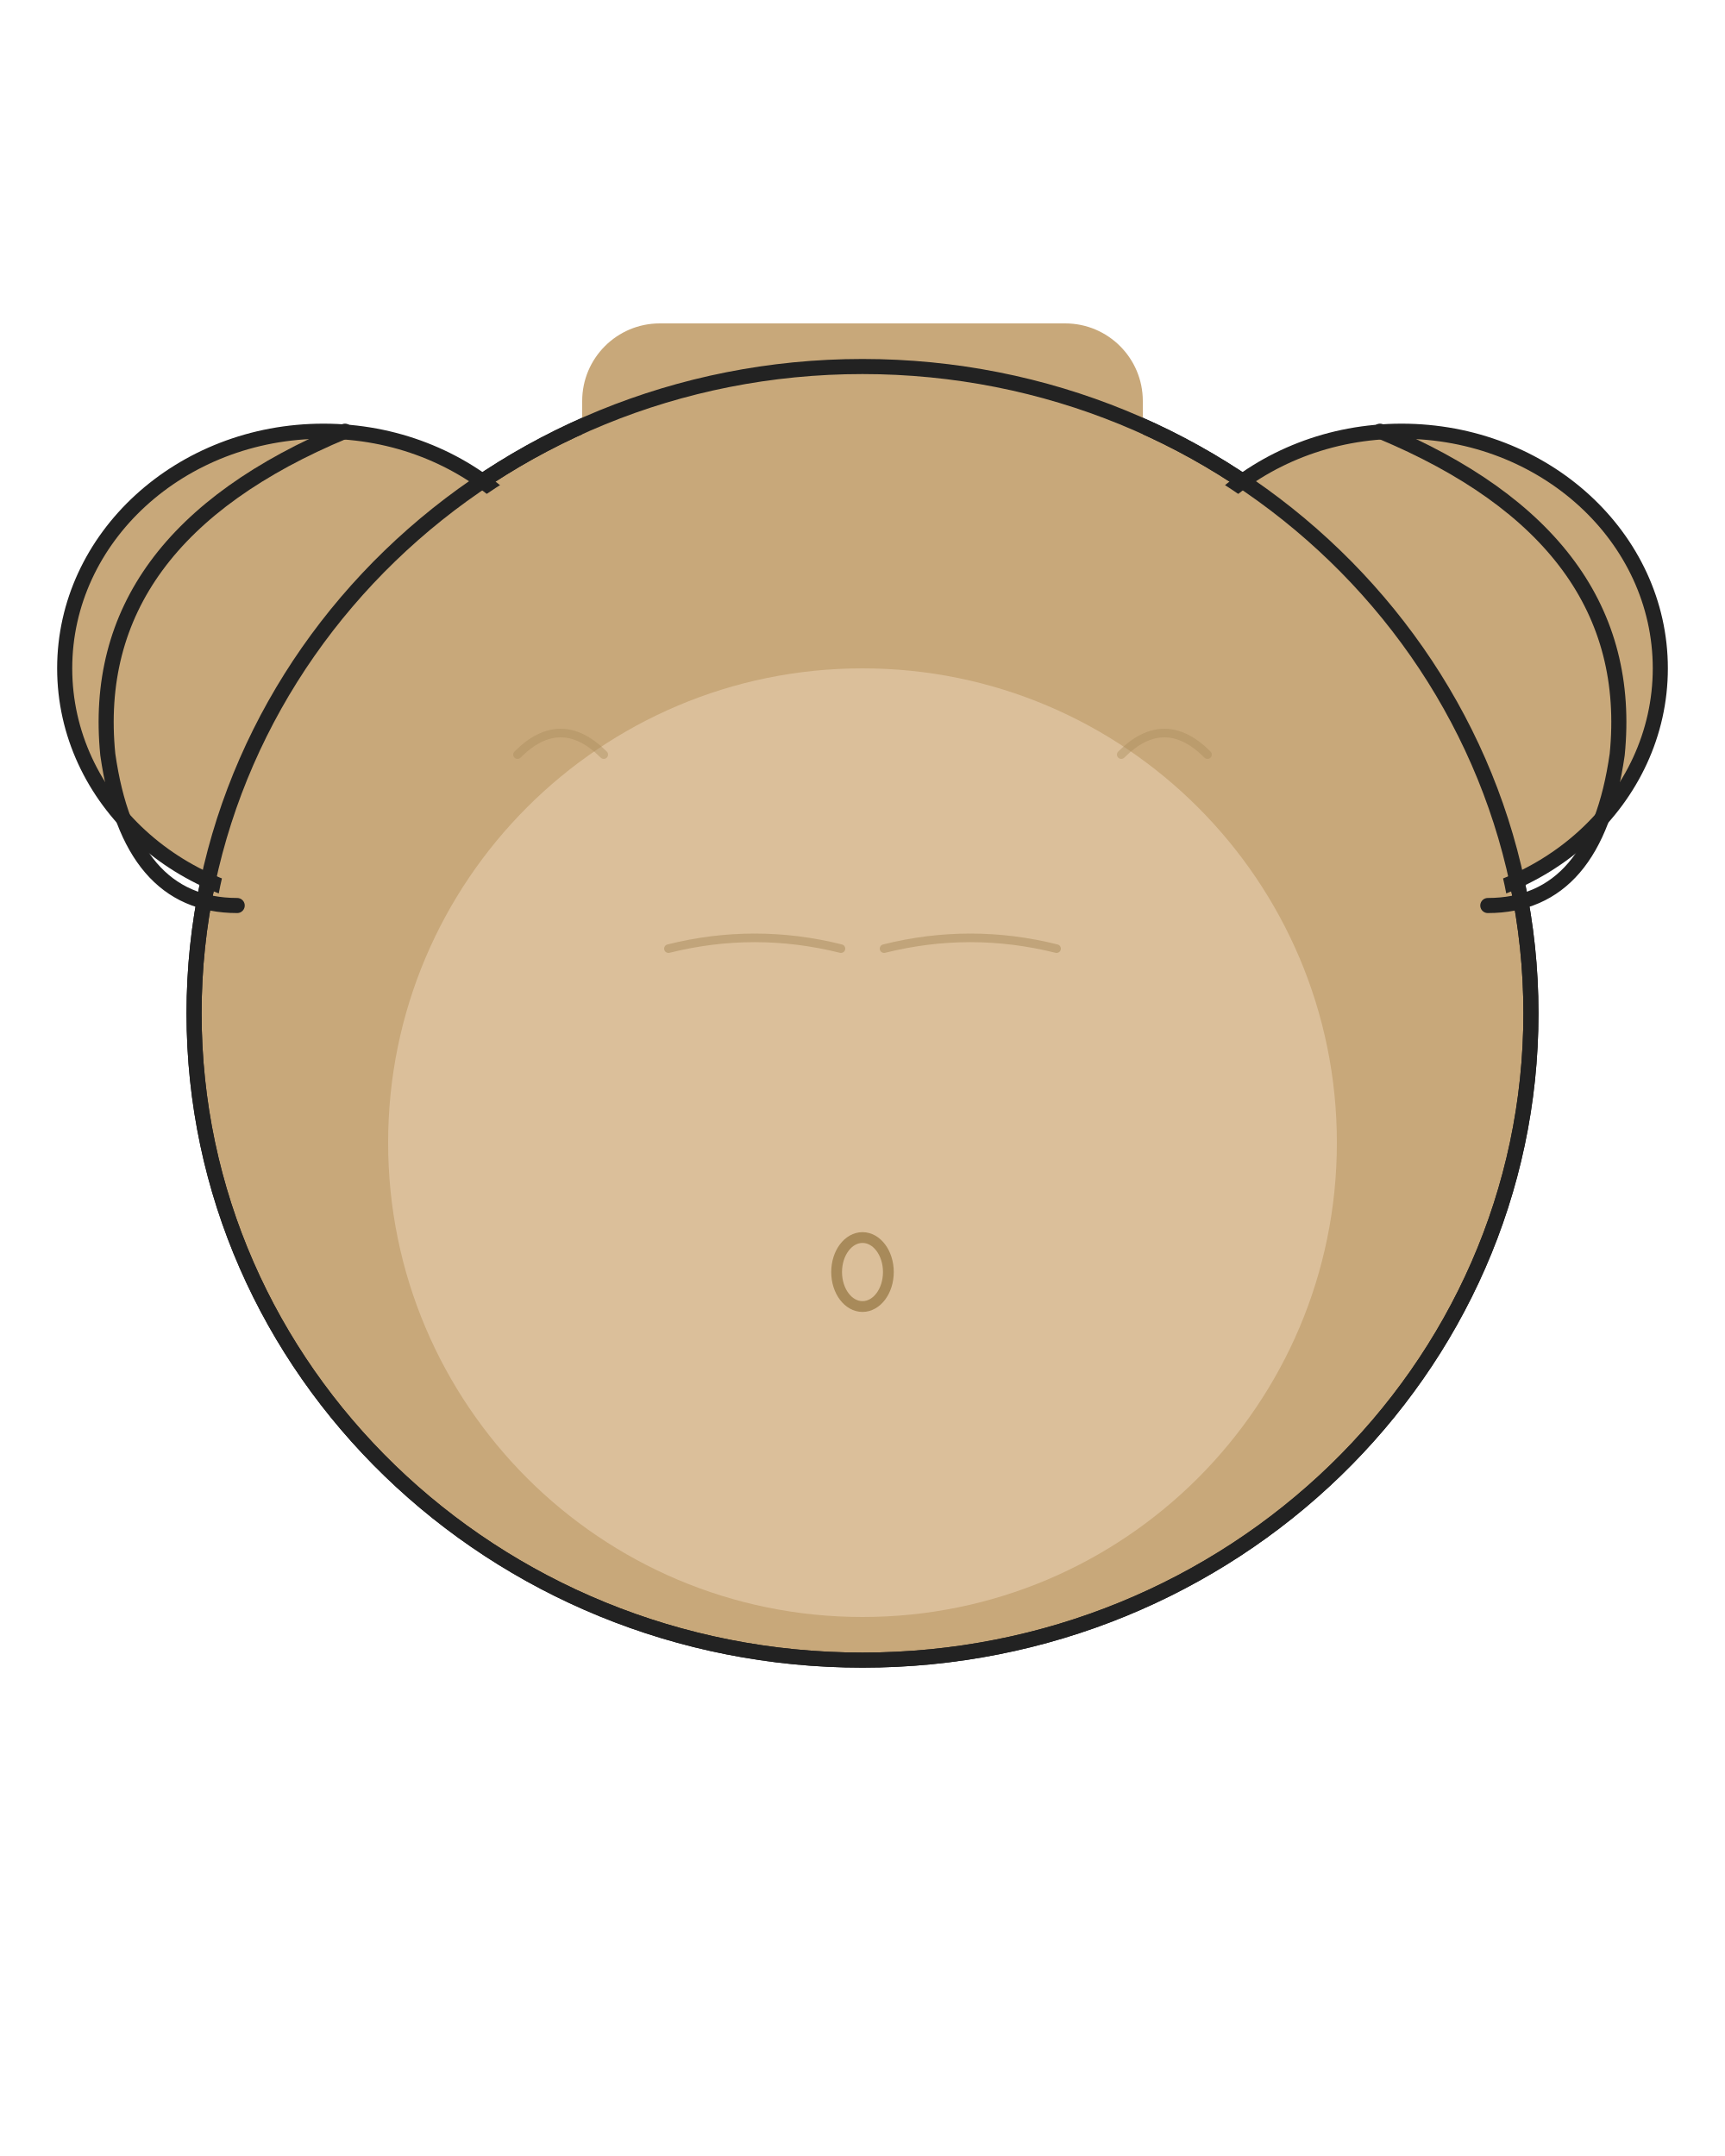
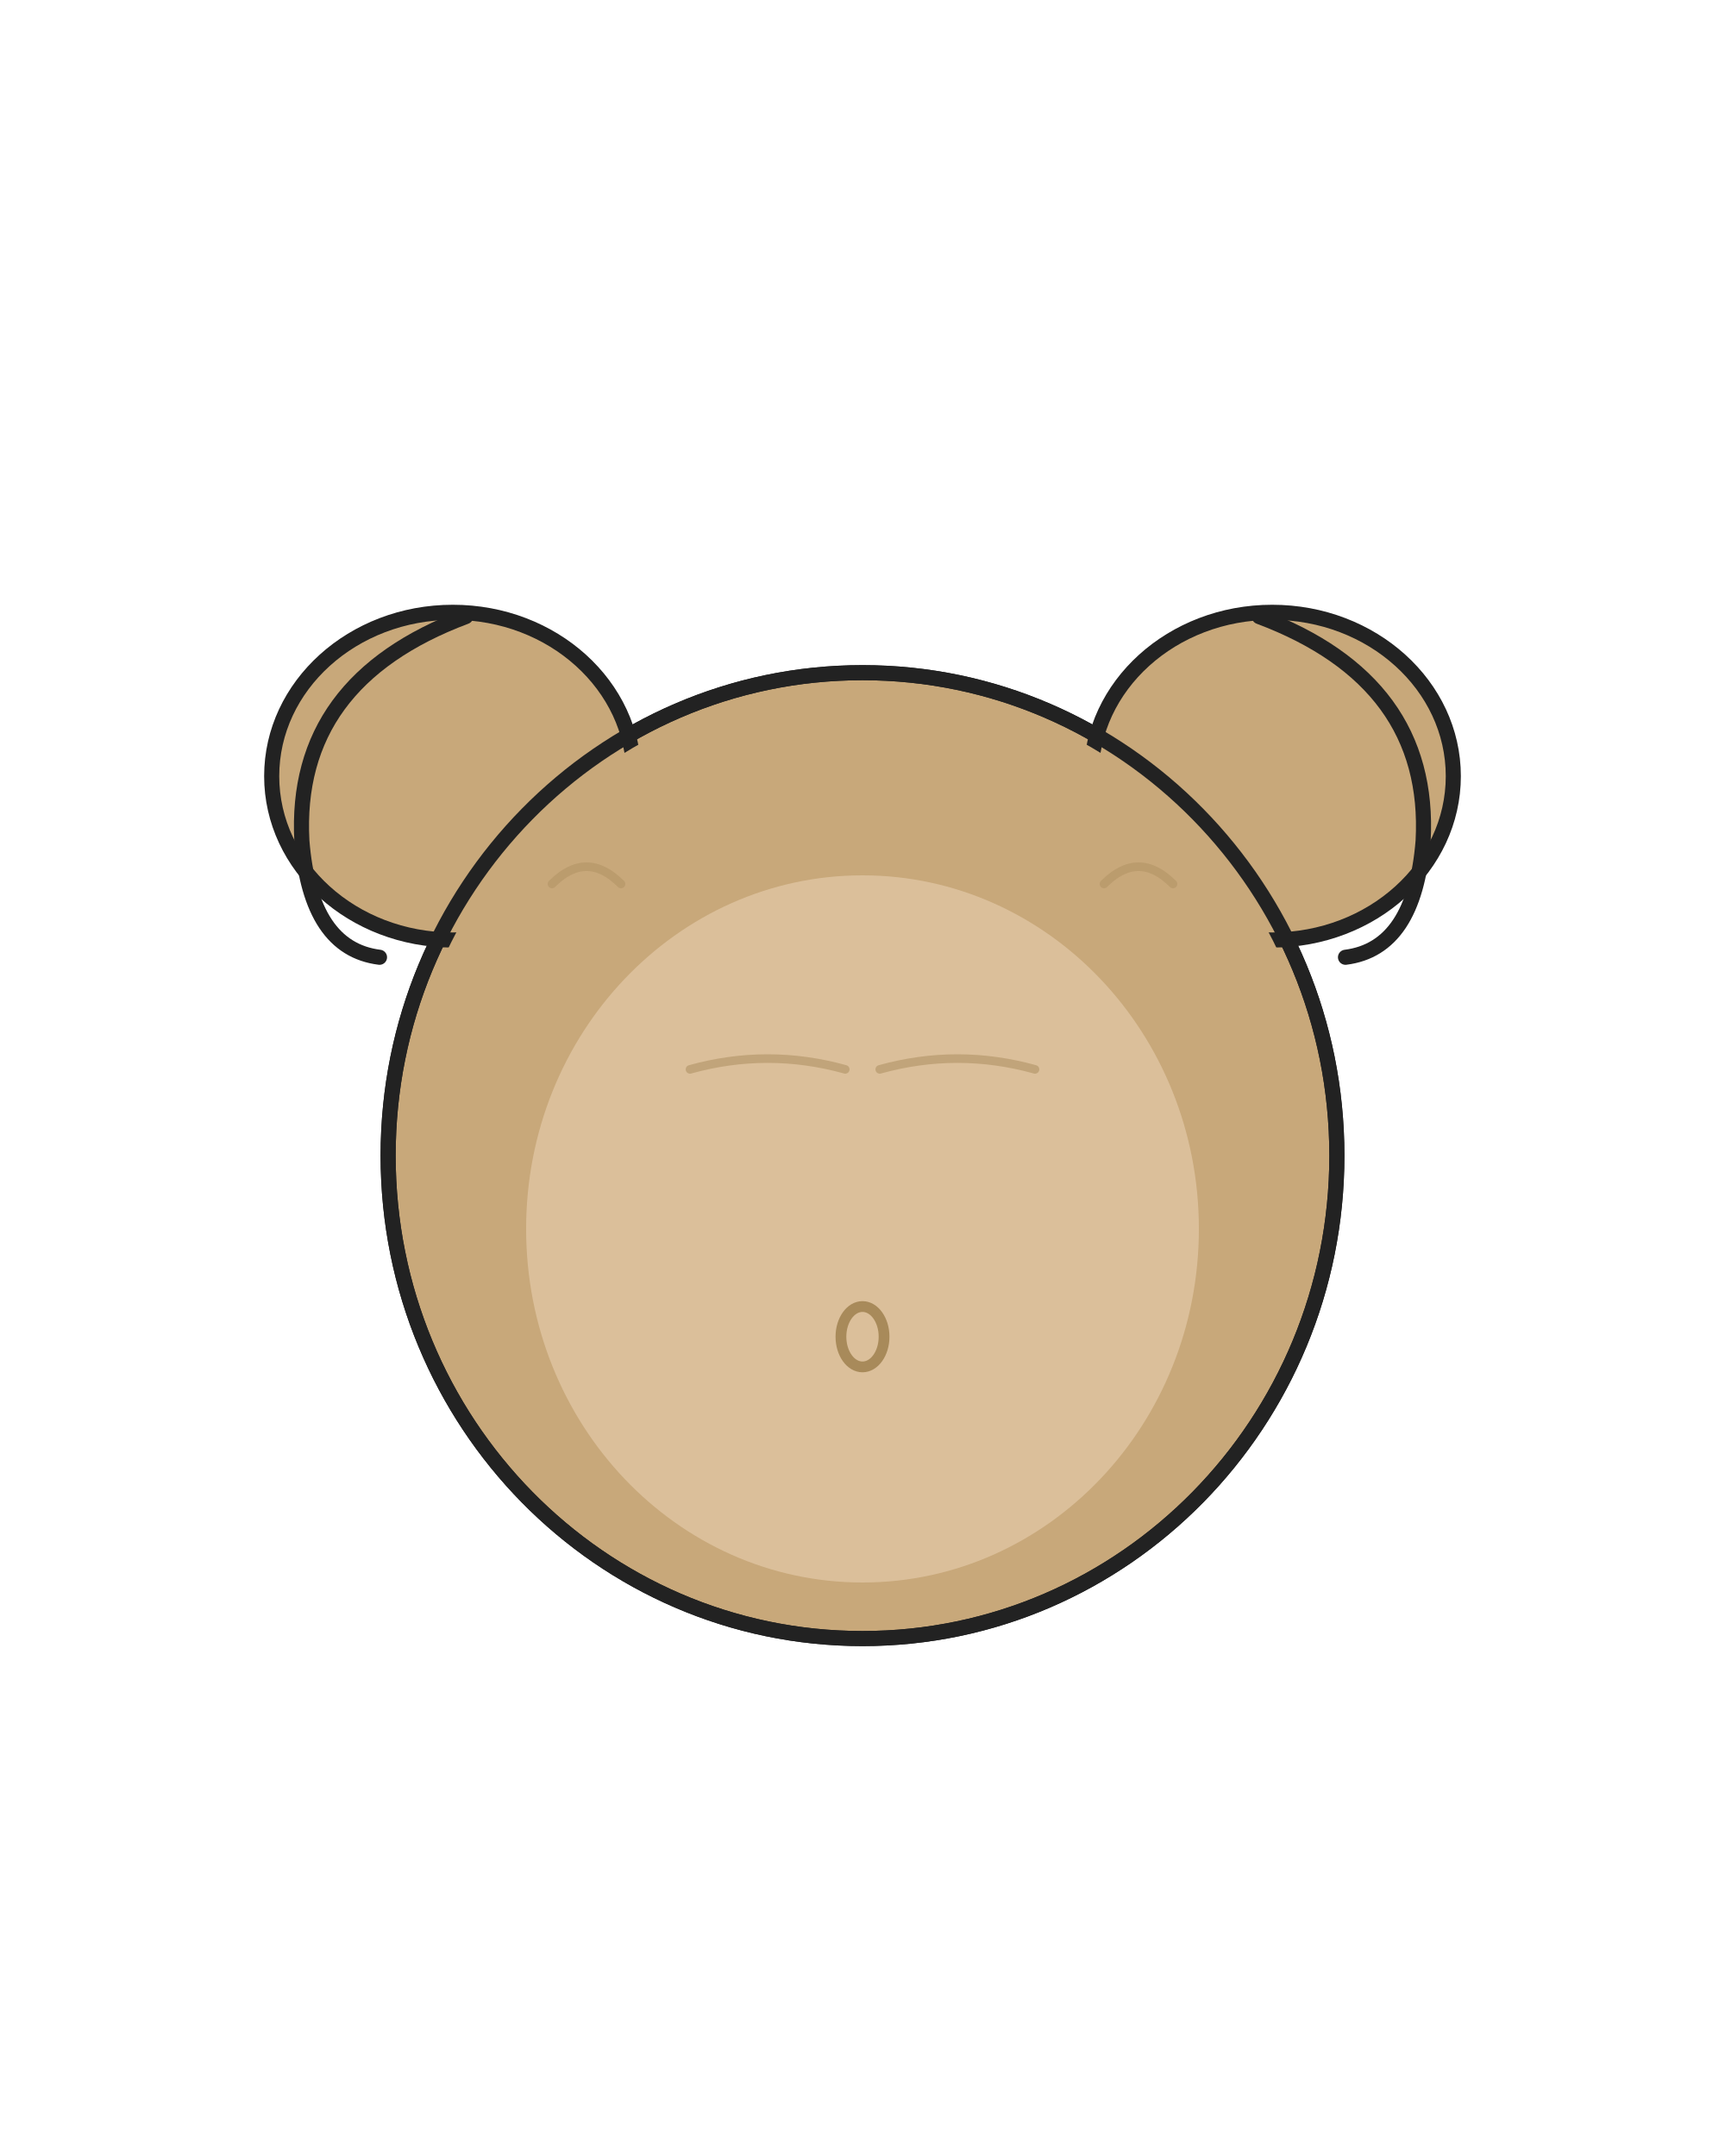
<svg xmlns="http://www.w3.org/2000/svg" viewBox="0 0 400 500">
-   <ellipse cx="200" cy="235" rx="155" ry="150" fill="#C8A87A" stroke="#222" stroke-width="3.5" stroke-linejoin="round" />
-   <ellipse cx="200" cy="265" rx="110" ry="110" fill="#DBBF9A" stroke="none" />
-   <ellipse cx="75" cy="155" rx="60" ry="55" fill="#C8A87A" stroke="#222" stroke-width="3.5" />
-   <ellipse cx="325" cy="155" rx="60" ry="55" fill="#C8A87A" stroke="#222" stroke-width="3.5" />
-   <rect x="135" y="75" width="130" height="65" rx="18" fill="#C8A87A" stroke="none" />
-   <ellipse cx="200" cy="235" rx="152" ry="147" fill="#C8A87A" stroke="none" />
-   <ellipse cx="200" cy="265" rx="110" ry="110" fill="#DBBF9A" stroke="none" />
-   <ellipse cx="200" cy="295" rx="6" ry="8" fill="none" stroke="#A88A5A" stroke-width="2.5" />
-   <path d="M155 220 Q175 215 195 220" fill="none" stroke="#A88A5A" stroke-width="2" stroke-linecap="round" opacity="0.5" />
-   <path d="M205 220 Q225 215 245 220" fill="none" stroke="#A88A5A" stroke-width="2" stroke-linecap="round" opacity="0.5" />
-   <path d="M120 175 Q130 165 140 175" fill="none" stroke="#A88A5A" stroke-width="2" stroke-linecap="round" opacity="0.4" />
-   <path d="M260 175 Q270 165 280 175" fill="none" stroke="#A88A5A" stroke-width="2" stroke-linecap="round" opacity="0.4" />
-   <ellipse cx="200" cy="235" rx="155" ry="150" fill="none" stroke="#222" stroke-width="3.5" stroke-linejoin="round" />
-   <path d="M80 100 Q20 125 25 175 Q30 210 55 210" fill="none" stroke="#222" stroke-width="3.5" stroke-linecap="round" />
-   <path d="M320 100 Q380 125 375 175 Q370 210 345 210" fill="none" stroke="#222" stroke-width="3.5" stroke-linecap="round" />
+   <ellipse cx="200" cy="268" rx="110" ry="112" fill="#C8A87A" stroke="#222" stroke-width="3.5" stroke-linejoin="round" />
+   <ellipse cx="200" cy="285" rx="78" ry="82" fill="#DBBF9A" stroke="none" />
+   <ellipse cx="105" cy="180" rx="42" ry="38" fill="#C8A87A" stroke="#222" stroke-width="3.5" />
+   <ellipse cx="295" cy="180" rx="42" ry="38" fill="#C8A87A" stroke="#222" stroke-width="3.5" />
+   <ellipse cx="200" cy="268" rx="107" ry="109" fill="#C8A87A" stroke="none" />
+   <ellipse cx="200" cy="285" rx="78" ry="82" fill="#DBBF9A" stroke="none" />
+   <ellipse cx="200" cy="310" rx="5" ry="7" fill="none" stroke="#A88A5A" stroke-width="2.5" />
+   <path d="M160 248 Q178 243 196 248" fill="none" stroke="#A88A5A" stroke-width="2" stroke-linecap="round" opacity="0.5" />
+   <path d="M204 248 Q222 243 240 248" fill="none" stroke="#A88A5A" stroke-width="2" stroke-linecap="round" opacity="0.5" />
+   <path d="M128 205 Q136 197 144 205" fill="none" stroke="#A88A5A" stroke-width="2" stroke-linecap="round" opacity="0.4" />
+   <path d="M256 205 Q264 197 272 205" fill="none" stroke="#A88A5A" stroke-width="2" stroke-linecap="round" opacity="0.4" />
+   <ellipse cx="200" cy="268" rx="110" ry="112" fill="none" stroke="#222" stroke-width="3.5" stroke-linejoin="round" />
+   <path d="M108 143 Q68 158 70 195 Q72 220 88 222" fill="none" stroke="#222" stroke-width="3.5" stroke-linecap="round" />
+   <path d="M292 143 Q332 158 330 195 Q328 220 312 222" fill="none" stroke="#222" stroke-width="3.5" stroke-linecap="round" />
</svg>
